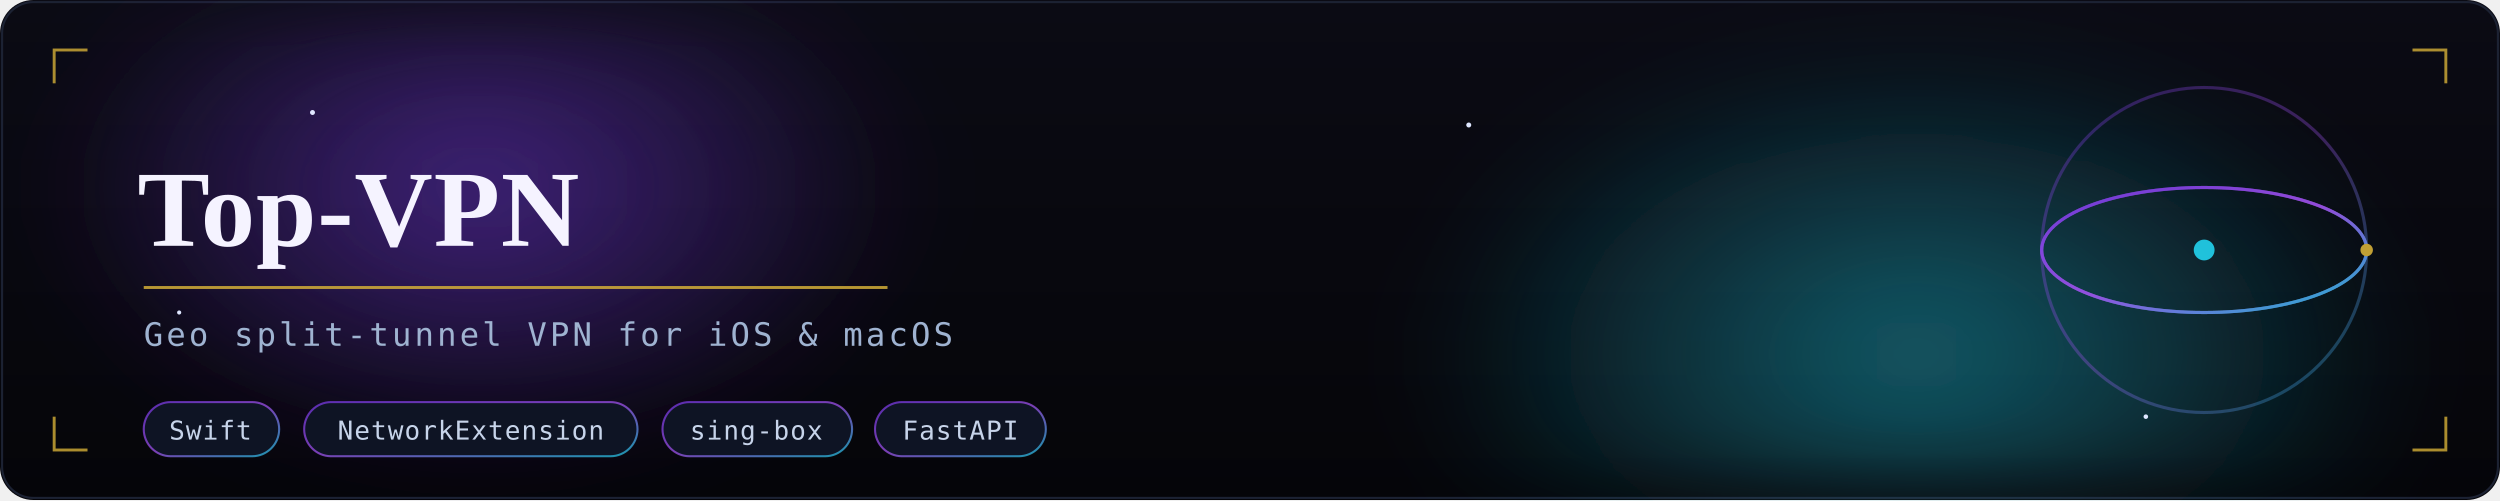
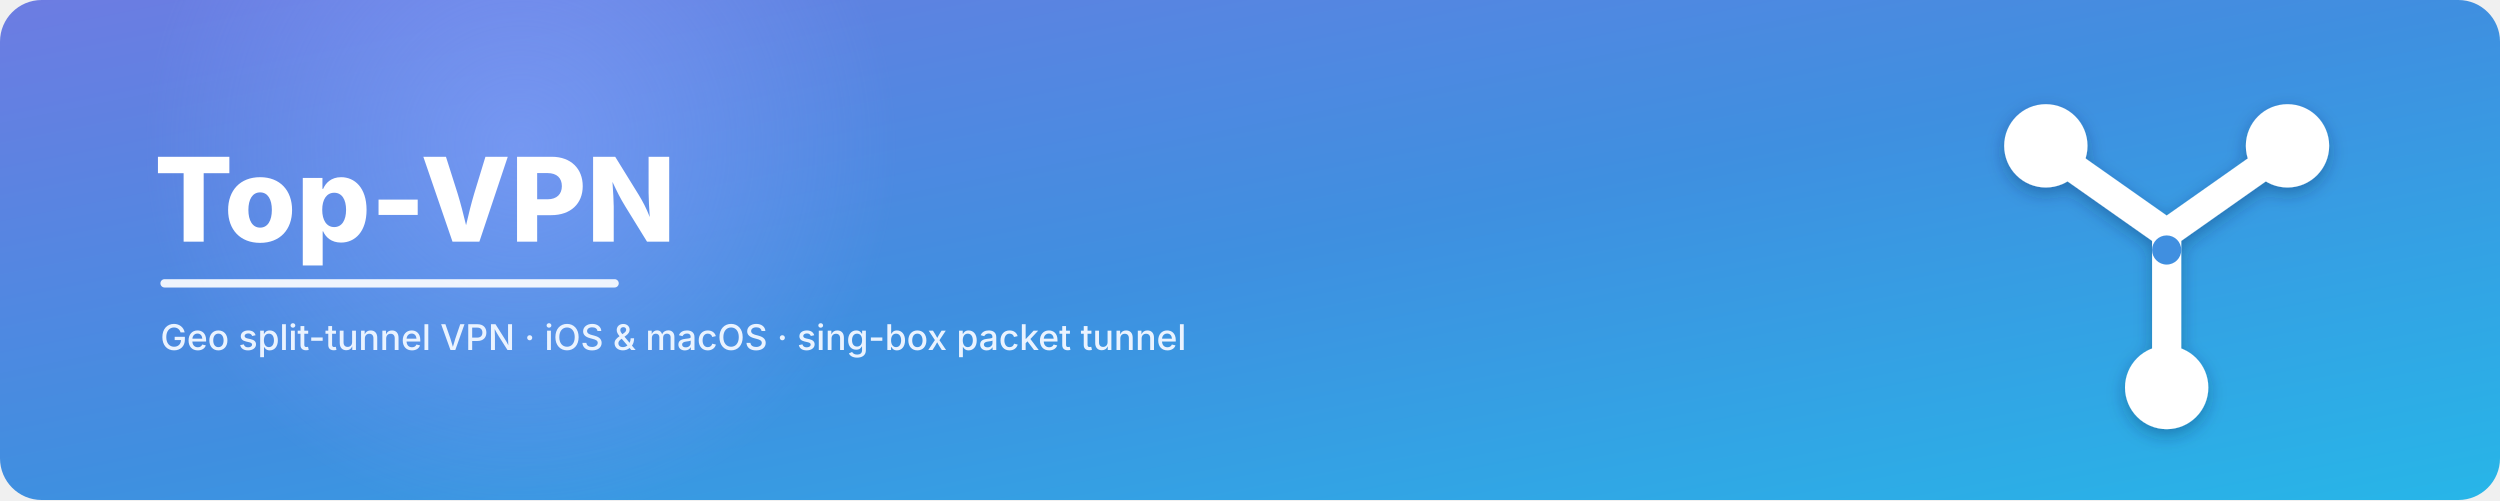
- <svg xmlns="http://www.w3.org/2000/svg" viewBox="0 0 1200 240" width="1200" height="240" fill="none" role="img" aria-label="Top-VPN — Geo split-tunnel VPN for iOS &amp; macOS">
+ <svg xmlns="http://www.w3.org/2000/svg" viewBox="0 0 1200 240" width="1200" height="240" fill="none" role="img" aria-label="Top-VPN — split-tunnel VPN">
  <defs>
-     <linearGradient id="aurora" x1="0" y1="0" x2="1" y2="1">
-       <stop offset="0" stop-color="#7c3aed">
-         <animate attributeName="stop-color" values="#7c3aed;#22d3ee;#a855f7;#7c3aed" dur="12s" repeatCount="indefinite" />
-       </stop>
-       <stop offset="0.5" stop-color="#a855f7">
-         <animate attributeName="stop-color" values="#a855f7;#7c3aed;#22d3ee;#a855f7" dur="12s" repeatCount="indefinite" />
-       </stop>
-       <stop offset="1" stop-color="#22d3ee">
-         <animate attributeName="stop-color" values="#22d3ee;#a855f7;#7c3aed;#22d3ee" dur="12s" repeatCount="indefinite" />
-       </stop>
+     <linearGradient id="vbg" x1="0" y1="0" x2="1" y2="1">
+       <stop offset="0" stop-color="#6d7ce2" />
+       <stop offset="0.5" stop-color="#3f8fe0" />
+       <stop offset="1" stop-color="#27b6e8" />
    </linearGradient>
-     <radialGradient id="bA" cx="0.5" cy="0.5" r="0.5">
-       <stop offset="0" stop-color="#7c3aed" stop-opacity="0.5" />
-       <stop offset="1" stop-color="#7c3aed" stop-opacity="0" />
+     <radialGradient id="vglow" cx="0.5" cy="0.5" r="0.5">
+       <stop offset="0" stop-color="#8ea6ff" stop-opacity="0.55" />
+       <stop offset="1" stop-color="#8ea6ff" stop-opacity="0" />
    </radialGradient>
-     <radialGradient id="bB" cx="0.5" cy="0.5" r="0.5">
-       <stop offset="0" stop-color="#22d3ee" stop-opacity="0.42" />
-       <stop offset="1" stop-color="#22d3ee" stop-opacity="0" />
-     </radialGradient>
-     <linearGradient id="vig" x1="0" y1="0" x2="0" y2="1">
-       <stop offset="0" stop-color="#0b0b14" />
-       <stop offset="1" stop-color="#050509" />
-     </linearGradient>
-     <filter id="sf" x="-50%" y="-50%" width="200%" height="200%">
-       <feGaussianBlur stdDeviation="24" />
+     <filter id="vsh" x="-50%" y="-50%" width="200%" height="200%">
+       <feDropShadow dx="0" dy="3" stdDeviation="4" flood-color="#0b2a55" flood-opacity="0.35" />
    </filter>
-     <style>
-       .name{font-family:'Playfair Display','Georgia','Times New Roman',serif;}
-       .mono{font-family:ui-monospace,'SF Mono','JetBrains Mono','Menlo',monospace;}
-       @keyframes tw{0%,100%{opacity:.15;}50%{opacity:.85;}}
-       .tw{animation:tw 3.6s ease-in-out infinite;}
-     </style>
+     <style>@keyframes pf{0%,100%{opacity:.85}50%{opacity:1}} .pf{animation:pf 4s ease-in-out infinite}</style>
  </defs>
-   <rect width="1200" height="240" rx="16" fill="url(#vig)" />
-   <rect x="1" y="1" width="1198" height="238" rx="15" fill="none" stroke="#1c2233" />
-   <g filter="url(#sf)">
-     <ellipse cx="230" cy="90" rx="210" ry="130" fill="url(#bA)">
-       <animateTransform attributeName="transform" type="translate" values="0 0; 50 24; -18 -8; 0 0" dur="19s" repeatCount="indefinite" />
-     </ellipse>
-     <ellipse cx="920" cy="170" rx="240" ry="150" fill="url(#bB)">
-       <animateTransform attributeName="transform" type="translate" values="0 0; -44 -20; 26 12; 0 0" dur="23s" repeatCount="indefinite" />
-     </ellipse>
+   <rect width="1200" height="240" rx="20" fill="url(#vbg)" />
+   <circle cx="250" cy="70" r="180" fill="url(#vglow)" />
+   <g transform="translate(74 116)">
+     <text x="0" y="0" font-size="56" font-weight="800" fill="#ffffff" style="font-family:-apple-system,'Helvetica Neue','Inter',Arial,sans-serif;">Top-VPN</text>
+     <rect x="3" y="18" width="220" height="4" rx="2" fill="#ffffff" opacity="0.9" />
+     <text x="3" y="52" font-size="17" font-weight="500" fill="#eaf3ff" style="font-family:-apple-system,'Helvetica Neue','Inter',Arial,sans-serif;">Geo split-tunnel VPN · iOS &amp; macOS · sing-box packet tunnel</text>
  </g>
-   <g fill="#dfe7ff">
-     <circle class="tw" cx="150" cy="54" r="1.2" style="animation-delay:.2s" />
-     <circle class="tw" cx="470" cy="196" r="1.1" style="animation-delay:1.2s" />
-     <circle class="tw" cx="705" cy="60" r="1.2" style="animation-delay:.7s" />
-     <circle class="tw" cx="1030" cy="200" r="1.1" style="animation-delay:1.9s" />
-     <circle class="tw" cx="86" cy="150" r="1.0" style="animation-delay:2.4s" />
-   </g>
-   <g transform="translate(1058 120)" opacity="0.9">
-     <g fill="none" stroke="url(#aurora)" stroke-width="1.5">
-       <circle r="78" opacity="0.35" />
-       <ellipse rx="78" ry="30" opacity="0.85">
-         <animateTransform attributeName="transform" type="rotate" from="0" to="360" dur="17s" repeatCount="indefinite" />
-       </ellipse>
-       <ellipse rx="78" ry="30" opacity="0.7">
-         <animateTransform attributeName="transform" type="rotate" from="90" to="450" dur="23s" repeatCount="indefinite" />
-       </ellipse>
-     </g>
-     <circle r="5" fill="#22d3ee" />
-     <g>
-       <animateTransform attributeName="transform" type="rotate" from="0" to="360" dur="17s" repeatCount="indefinite" />
-       <circle r="3" fill="#d4af37" cx="78" cy="0" />
-     </g>
-   </g>
-   <g stroke="#d4af37" stroke-width="1.4" opacity="0.8">
-     <path d="M26 40 L26 24 L42 24" />
-     <path d="M1174 40 L1174 24 L1158 24" />
-     <path d="M26 200 L26 216 L42 216" />
-     <path d="M1174 200 L1174 216 L1158 216" />
-   </g>
-   <g transform="translate(66 118)">
-     <text class="name" x="0" y="0" font-size="52" font-weight="700" letter-spacing="0.5" fill="#f5f3ff">Top-VPN</text>
-     <line x1="3" y1="20" x2="360" y2="20" stroke="#d4af37" stroke-width="1.4" opacity="0.85" />
-     <text class="mono" x="3" y="48" font-size="15.5" letter-spacing="1.5" fill="#9fb3d1">Geo split-tunnel VPN for iOS &amp; macOS</text>
-     <g transform="translate(3 92)">
-       <rect x="0" y="-17" width="65" height="26" rx="13" fill="#0e1424" stroke="url(#aurora)" stroke-opacity="0.7" stroke-width="1" />
-       <text class="mono" x="32" y="1" font-size="12.5" letter-spacing="0.5" text-anchor="middle" fill="#c7d4ea">Swift</text>
-     </g>
-     <g transform="translate(80 92)">
-       <rect x="0" y="-17" width="160" height="26" rx="13" fill="#0e1424" stroke="url(#aurora)" stroke-opacity="0.7" stroke-width="1" />
-       <text class="mono" x="80" y="1" font-size="12.5" letter-spacing="0.5" text-anchor="middle" fill="#c7d4ea">NetworkExtension</text>
-     </g>
-     <g transform="translate(252 92)">
-       <rect x="0" y="-17" width="91" height="26" rx="13" fill="#0e1424" stroke="url(#aurora)" stroke-opacity="0.7" stroke-width="1" />
-       <text class="mono" x="45" y="1" font-size="12.5" letter-spacing="0.5" text-anchor="middle" fill="#c7d4ea">sing-box</text>
-     </g>
-     <g transform="translate(354 92)">
-       <rect x="0" y="-17" width="82" height="26" rx="13" fill="#0e1424" stroke="url(#aurora)" stroke-opacity="0.7" stroke-width="1" />
-       <text class="mono" x="41" y="1" font-size="12.5" letter-spacing="0.5" text-anchor="middle" fill="#c7d4ea">FastAPI</text>
-     </g>
+   <g transform="translate(1040 120)" fill="#ffffff" filter="url(#vsh)" class="pf">
+     <path d="M0 8 L0 -8 L-54 -46 M0 8 L0 -8 L54 -46 M0 8 L0 66" stroke="#ffffff" stroke-width="14" stroke-linecap="round" fill="none" />
+     <circle cx="-58" cy="-50" r="20" />
+     <circle cx="58" cy="-50" r="20" />
+     <circle cx="0" cy="66" r="20" />
+     <circle cx="0" cy="0" r="7" fill="#3f8fe0" />
  </g>
</svg>
